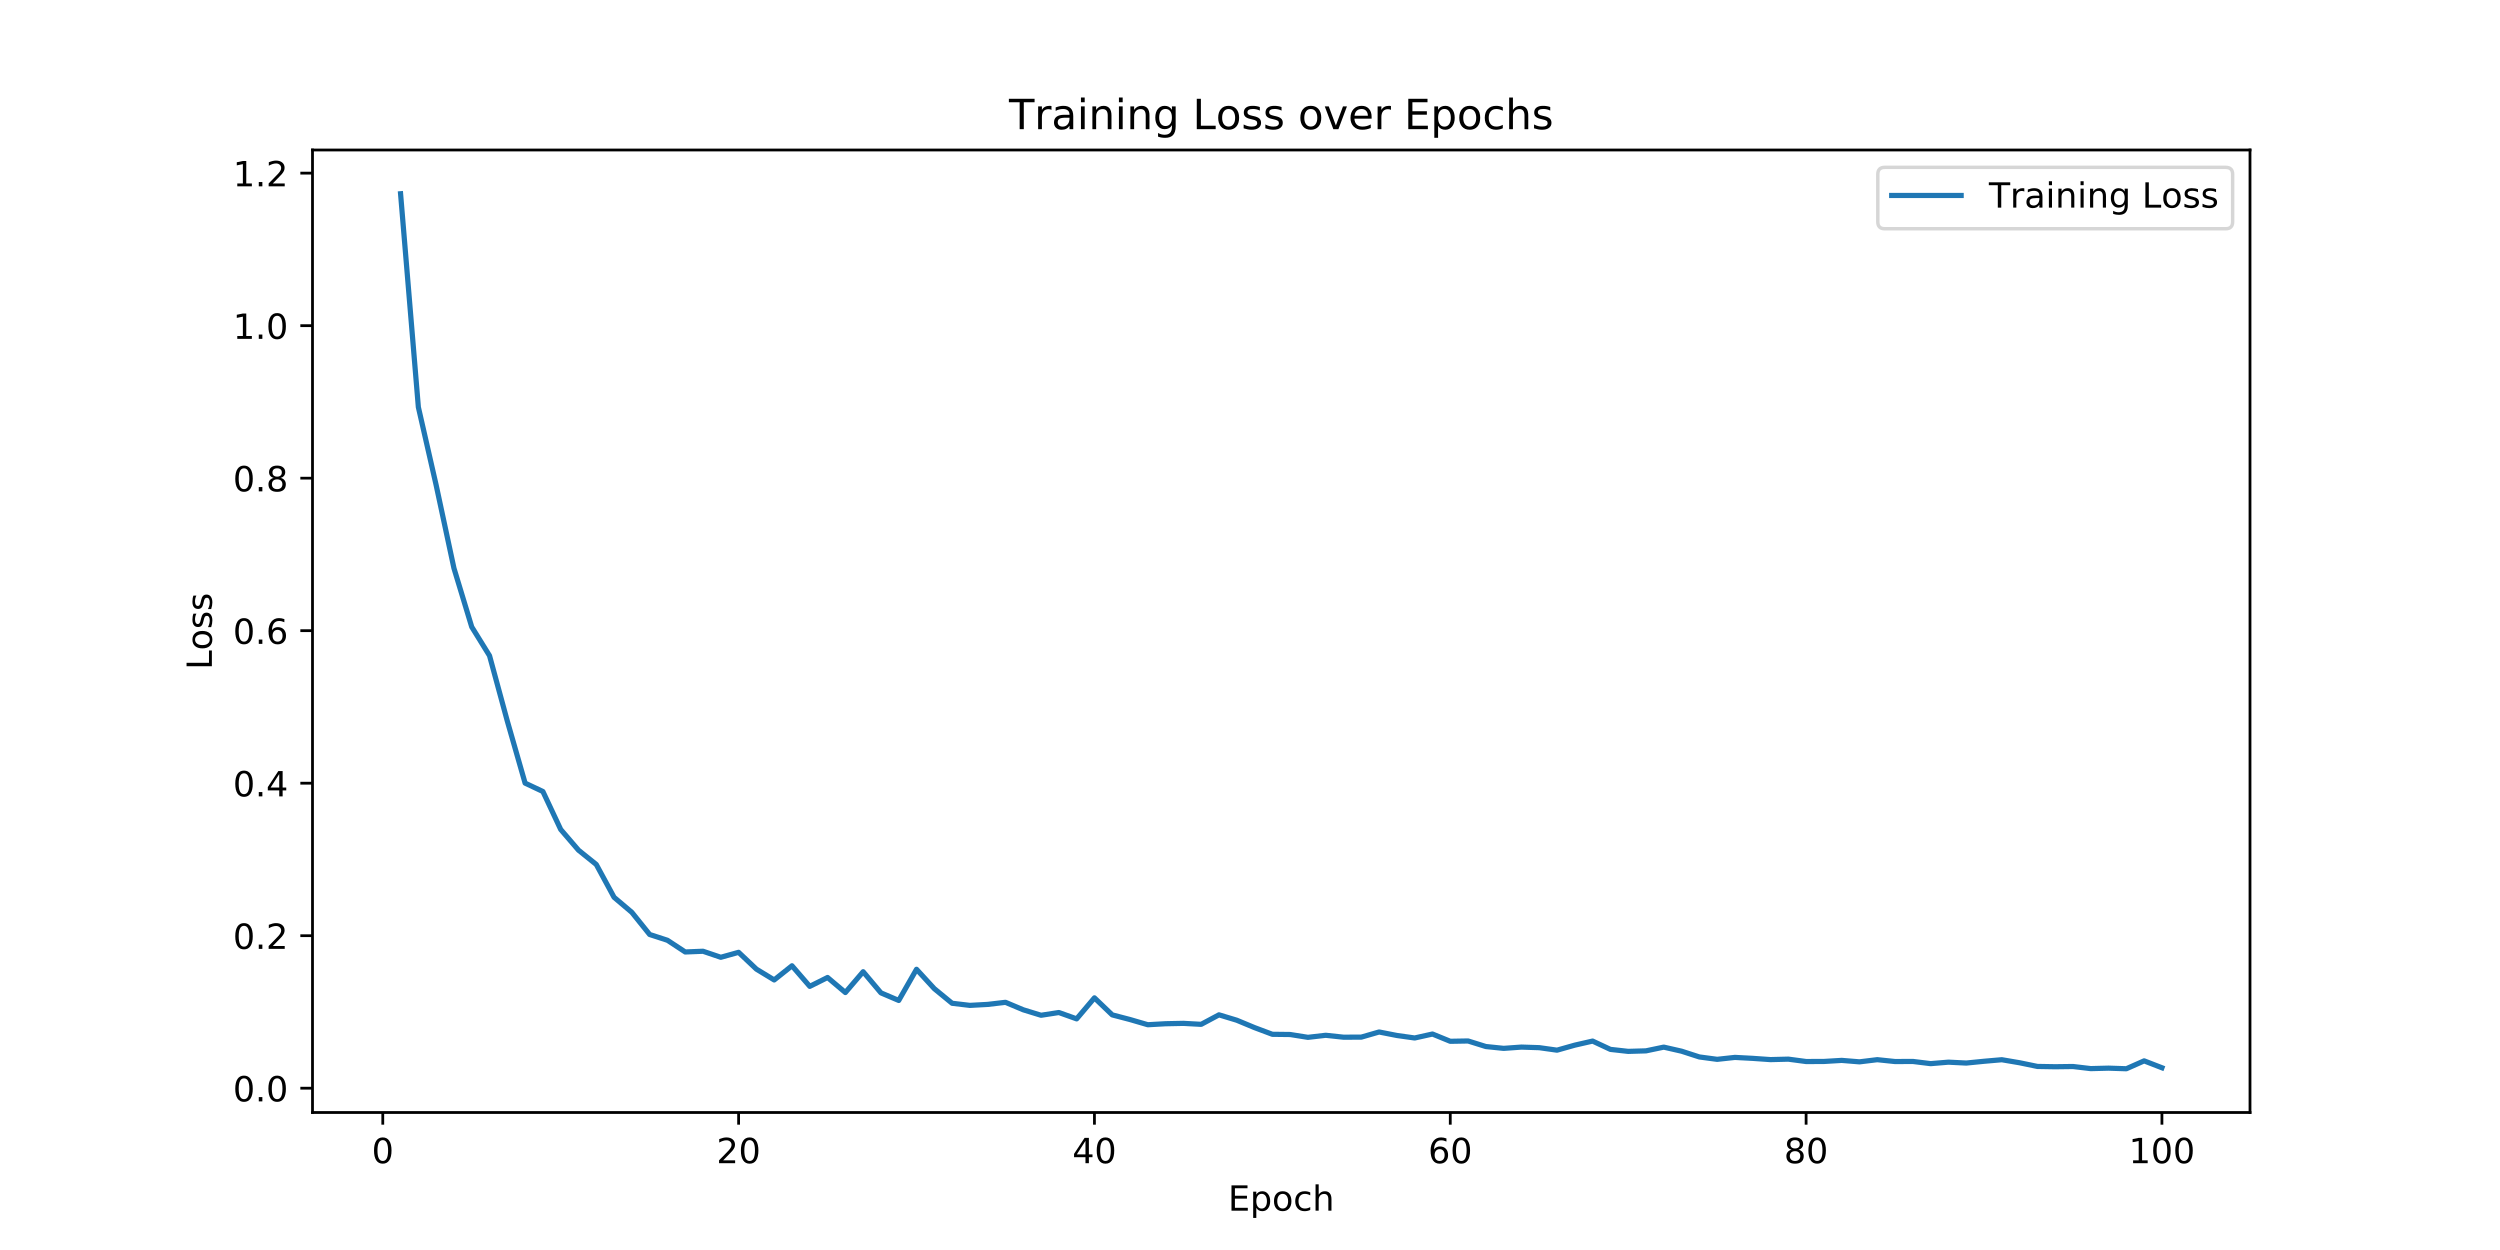
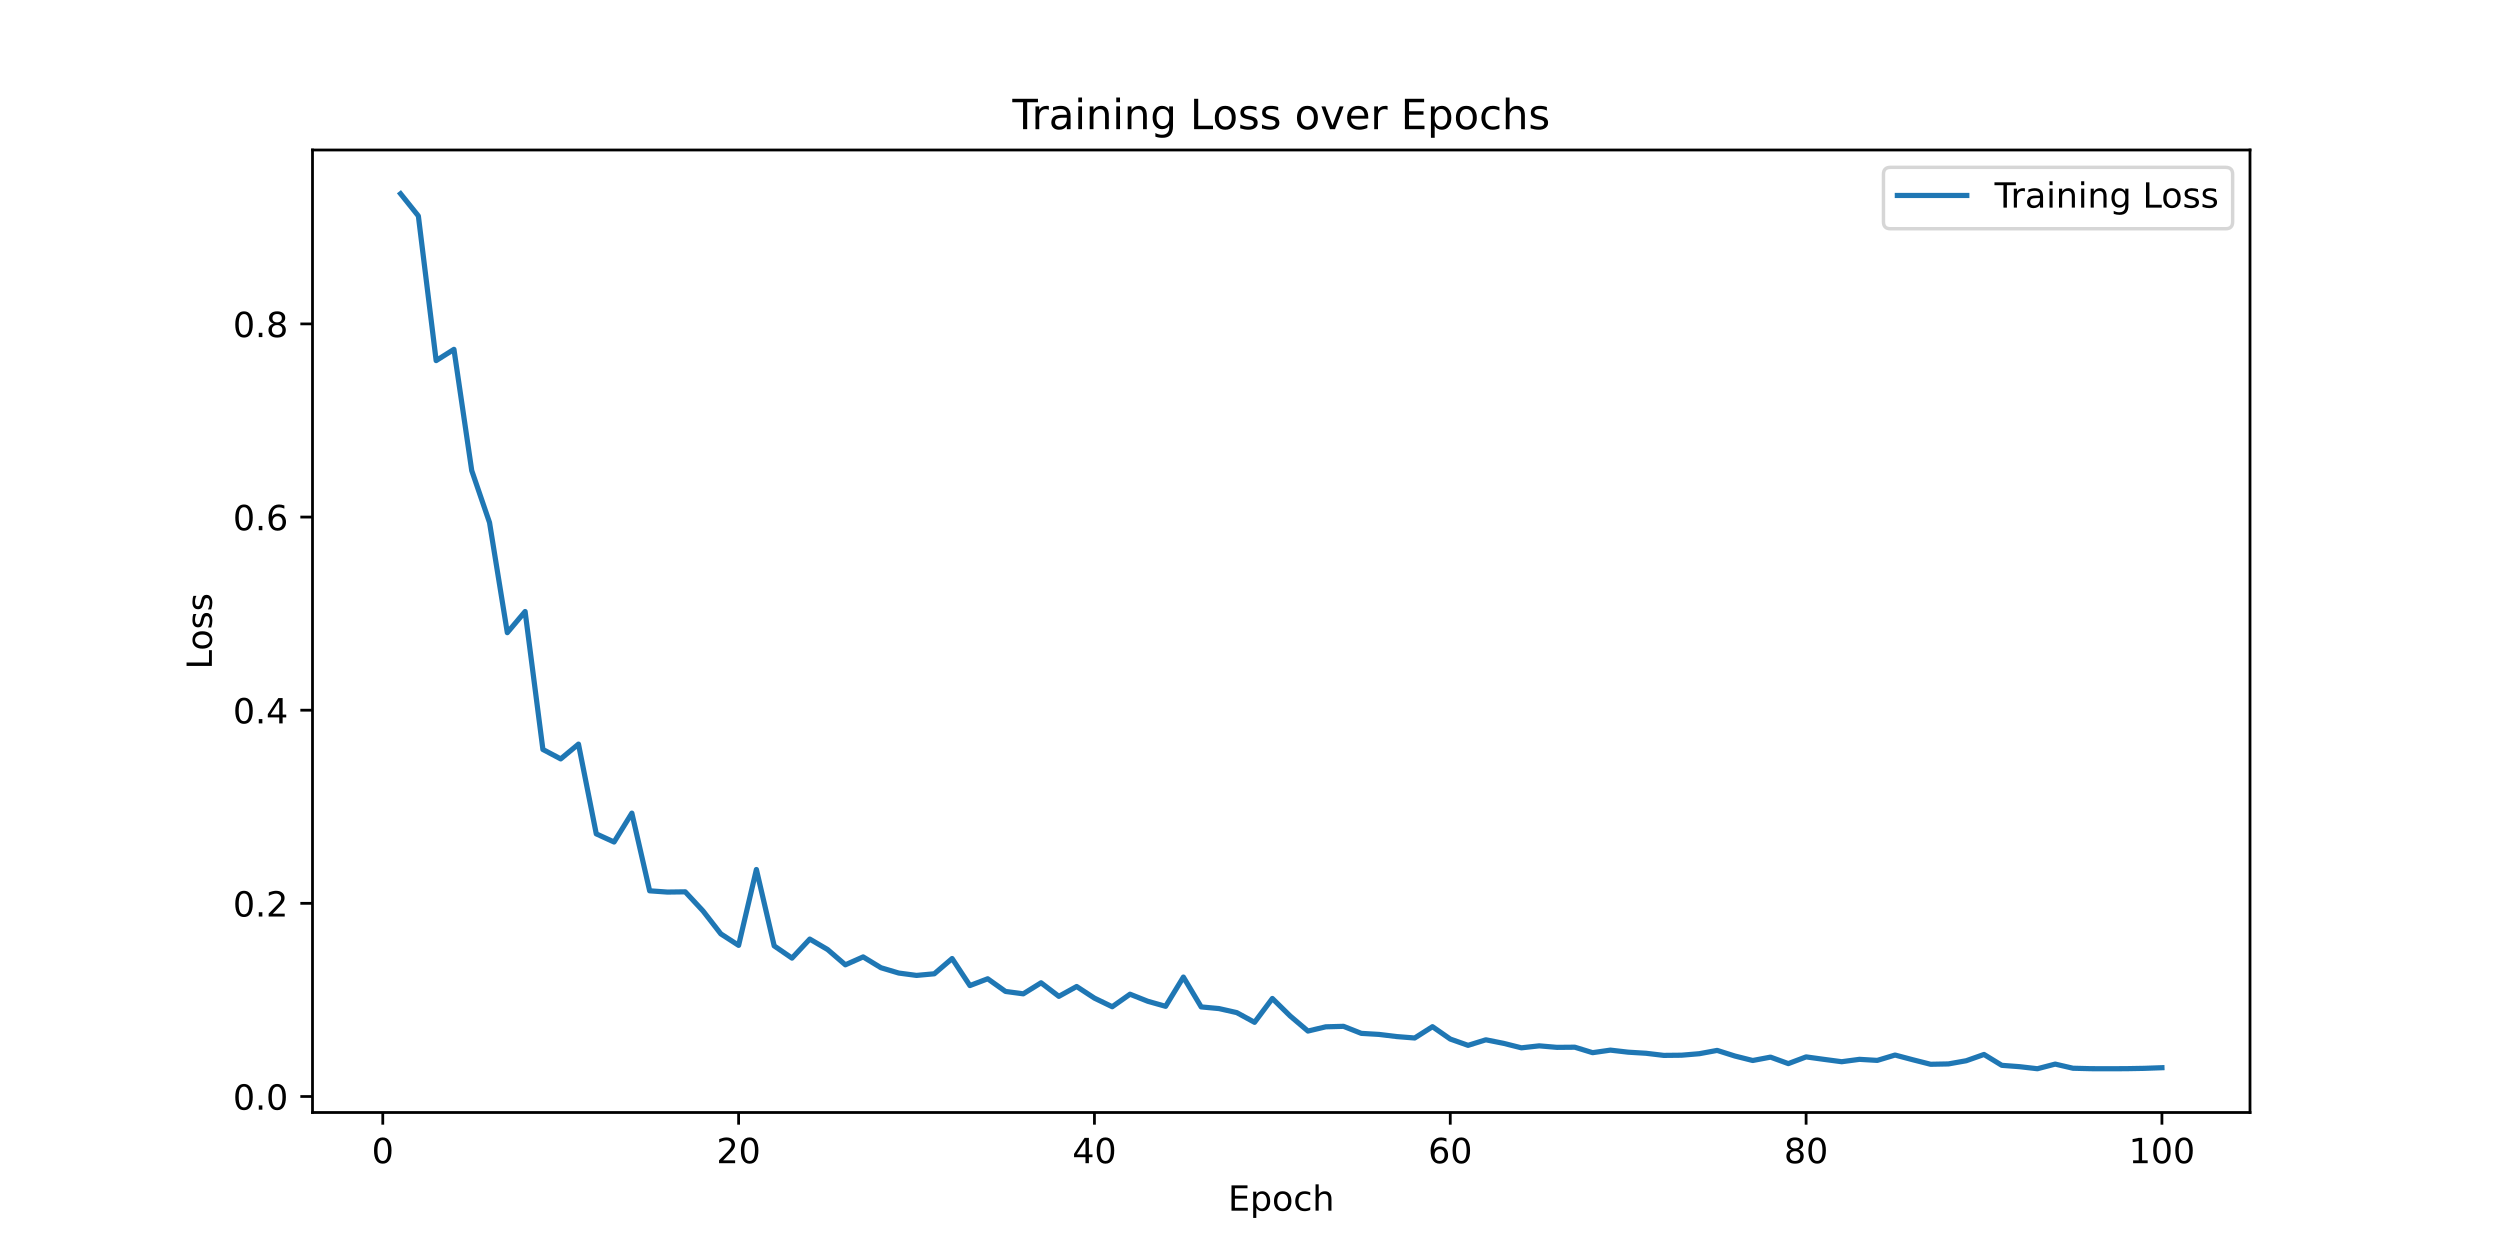
- <svg xmlns="http://www.w3.org/2000/svg" xmlns:xlink="http://www.w3.org/1999/xlink" height="360pt" version="1.1" viewBox="0 0 720 360" width="720pt">
+ <svg xmlns="http://www.w3.org/2000/svg" xmlns:xlink="http://www.w3.org/1999/xlink" width="720pt" height="360pt" viewBox="0 0 720 360" version="1.1">
  <defs>
-     <style type="text/css">
- *{stroke-linecap:butt;stroke-linejoin:round;}
-   </style>
+     <style type="text/css">*{stroke-linejoin: round; stroke-linecap: butt}</style>
  </defs>
  <g id="figure_1">
    <g id="patch_1">
-       <path d="M 0 360  L 720 360  L 720 0  L 0 0  z " style="fill:#ffffff;" />
+       <path d="M 0 360  L 720 360  L 720 0  L 0 0  z " style="fill: #ffffff" />
    </g>
    <g id="axes_1">
      <g id="patch_2">
-         <path d="M 90 320.4  L 648 320.4  L 648 43.2  L 90 43.2  z " style="fill:#ffffff;" />
+         <path d="M 90 320.4  L 648 320.4  L 648 43.2  L 90 43.2  z " style="fill: #ffffff" />
      </g>
      <g id="matplotlib.axis_1">
        <g id="xtick_1">
          <g id="line2d_1">
            <defs>
-               <path d="M 0 0  L 0 3.5  " id="m4d8208f6b2" style="stroke:#000000;stroke-width:0.8;" />
+               <path id="m9140a98a3c" d="M 0 0  L 0 3.5  " style="stroke: #000000; stroke-width: 0.8" />
            </defs>
            <g>
-               <use style="stroke:#000000;stroke-width:0.8;" x="110.24" xlink:href="#m4d8208f6b2" y="320.4" />
+               <use xlink:href="#m9140a98a3c" x="110.24" y="320.4" style="stroke: #000000; stroke-width: 0.8" />
            </g>
          </g>
          <g id="text_1">
-             <defs>
-               <path d="M 31.781 66.406  Q 24.172 66.406 20.328 58.906  Q 16.5 51.422 16.5 36.375  Q 16.5 21.391 20.328 13.891  Q 24.172 6.391 31.781 6.391  Q 39.453 6.391 43.281 13.891  Q 47.125 21.391 47.125 36.375  Q 47.125 51.422 43.281 58.906  Q 39.453 66.406 31.781 66.406  z M 31.781 74.219  Q 44.047 74.219 50.516 64.516  Q 56.984 54.828 56.984 36.375  Q 56.984 17.969 50.516 8.266  Q 44.047 -1.422 31.781 -1.422  Q 19.531 -1.422 13.062 8.266  Q 6.594 17.969 6.594 36.375  Q 6.594 54.828 13.062 64.516  Q 19.531 74.219 31.781 74.219  z " id="DejaVuSans-48" />
-             </defs>
-             <g transform="translate(107.0584 334.9984)scale(0.1 -0.1)">
-               <use xlink:href="#DejaVuSans-48" />
+             <g transform="translate(107.0584 334.9984) scale(0.1 -0.1)">
+               <defs>
+                 <path id="DejaVuSans-30" d="M 2034 4250  Q 1547 4250 1301 3770  Q 1056 3291 1056 2328  Q 1056 1369 1301 889  Q 1547 409 2034 409  Q 2525 409 2770 889  Q 3016 1369 3016 2328  Q 3016 3291 2770 3770  Q 2525 4250 2034 4250  z M 2034 4750  Q 2819 4750 3233 4129  Q 3647 3509 3647 2328  Q 3647 1150 3233 529  Q 2819 -91 2034 -91  Q 1250 -91 836 529  Q 422 1150 422 2328  Q 422 3509 836 4129  Q 1250 4750 2034 4750  z " transform="scale(0.015625)" />
+               </defs>
+               <use xlink:href="#DejaVuSans-30" />
            </g>
          </g>
        </g>
        <g id="xtick_2">
          <g id="line2d_2">
            <g>
-               <use style="stroke:#000000;stroke-width:0.8;" x="212.719" xlink:href="#m4d8208f6b2" y="320.4" />
+               <use xlink:href="#m9140a98a3c" x="212.719" y="320.4" style="stroke: #000000; stroke-width: 0.8" />
            </g>
          </g>
          <g id="text_2">
-             <defs>
-               <path d="M 19.188 8.297  L 53.609 8.297  L 53.609 0  L 7.328 0  L 7.328 8.297  Q 12.938 14.109 22.625 23.891  Q 32.328 33.688 34.812 36.531  Q 39.547 41.844 41.422 45.531  Q 43.312 49.219 43.312 52.781  Q 43.312 58.594 39.234 62.25  Q 35.156 65.922 28.609 65.922  Q 23.969 65.922 18.812 64.312  Q 13.672 62.703 7.812 59.422  L 7.812 69.391  Q 13.766 71.781 18.938 73  Q 24.125 74.219 28.422 74.219  Q 39.75 74.219 46.484 68.547  Q 53.219 62.891 53.219 53.422  Q 53.219 48.922 51.531 44.891  Q 49.859 40.875 45.406 35.406  Q 44.188 33.984 37.641 27.219  Q 31.109 20.453 19.188 8.297  z " id="DejaVuSans-50" />
-             </defs>
-             <g transform="translate(206.3565 334.9984)scale(0.1 -0.1)">
-               <use xlink:href="#DejaVuSans-50" />
-               <use x="63.623" xlink:href="#DejaVuSans-48" />
+             <g transform="translate(206.3565 334.9984) scale(0.1 -0.1)">
+               <defs>
+                 <path id="DejaVuSans-32" d="M 1228 531  L 3431 531  L 3431 0  L 469 0  L 469 531  Q 828 903 1448 1529  Q 2069 2156 2228 2338  Q 2531 2678 2651 2914  Q 2772 3150 2772 3378  Q 2772 3750 2511 3984  Q 2250 4219 1831 4219  Q 1534 4219 1204 4116  Q 875 4013 500 3803  L 500 4441  Q 881 4594 1212 4672  Q 1544 4750 1819 4750  Q 2544 4750 2975 4387  Q 3406 4025 3406 3419  Q 3406 3131 3298 2873  Q 3191 2616 2906 2266  Q 2828 2175 2409 1742  Q 1991 1309 1228 531  z " transform="scale(0.015625)" />
+               </defs>
+               <use xlink:href="#DejaVuSans-32" />
+               <use xlink:href="#DejaVuSans-30" x="63.623" />
            </g>
          </g>
        </g>
        <g id="xtick_3">
          <g id="line2d_3">
            <g>
-               <use style="stroke:#000000;stroke-width:0.8;" x="315.198" xlink:href="#m4d8208f6b2" y="320.4" />
+               <use xlink:href="#m9140a98a3c" x="315.198" y="320.4" style="stroke: #000000; stroke-width: 0.8" />
            </g>
          </g>
          <g id="text_3">
-             <defs>
-               <path d="M 37.797 64.312  L 12.891 25.391  L 37.797 25.391  z M 35.203 72.906  L 47.609 72.906  L 47.609 25.391  L 58.016 25.391  L 58.016 17.188  L 47.609 17.188  L 47.609 0  L 37.797 0  L 37.797 17.188  L 4.891 17.188  L 4.891 26.703  z " id="DejaVuSans-52" />
-             </defs>
-             <g transform="translate(308.8358 334.9984)scale(0.1 -0.1)">
-               <use xlink:href="#DejaVuSans-52" />
-               <use x="63.623" xlink:href="#DejaVuSans-48" />
+             <g transform="translate(308.8358 334.9984) scale(0.1 -0.1)">
+               <defs>
+                 <path id="DejaVuSans-34" d="M 2419 4116  L 825 1625  L 2419 1625  L 2419 4116  z M 2253 4666  L 3047 4666  L 3047 1625  L 3713 1625  L 3713 1100  L 3047 1100  L 3047 0  L 2419 0  L 2419 1100  L 313 1100  L 313 1709  L 2253 4666  z " transform="scale(0.015625)" />
+               </defs>
+               <use xlink:href="#DejaVuSans-34" />
+               <use xlink:href="#DejaVuSans-30" x="63.623" />
            </g>
          </g>
        </g>
        <g id="xtick_4">
          <g id="line2d_4">
            <g>
-               <use style="stroke:#000000;stroke-width:0.8;" x="417.678" xlink:href="#m4d8208f6b2" y="320.4" />
+               <use xlink:href="#m9140a98a3c" x="417.678" y="320.4" style="stroke: #000000; stroke-width: 0.8" />
            </g>
          </g>
          <g id="text_4">
-             <defs>
-               <path d="M 33.016 40.375  Q 26.375 40.375 22.484 35.828  Q 18.609 31.297 18.609 23.391  Q 18.609 15.531 22.484 10.953  Q 26.375 6.391 33.016 6.391  Q 39.656 6.391 43.531 10.953  Q 47.406 15.531 47.406 23.391  Q 47.406 31.297 43.531 35.828  Q 39.656 40.375 33.016 40.375  z M 52.594 71.297  L 52.594 62.312  Q 48.875 64.062 45.094 64.984  Q 41.312 65.922 37.594 65.922  Q 27.828 65.922 22.672 59.328  Q 17.531 52.734 16.797 39.406  Q 19.672 43.656 24.016 45.922  Q 28.375 48.188 33.594 48.188  Q 44.578 48.188 50.953 41.516  Q 57.328 34.859 57.328 23.391  Q 57.328 12.156 50.688 5.359  Q 44.047 -1.422 33.016 -1.422  Q 20.359 -1.422 13.672 8.266  Q 6.984 17.969 6.984 36.375  Q 6.984 53.656 15.188 63.938  Q 23.391 74.219 37.203 74.219  Q 40.922 74.219 44.703 73.484  Q 48.484 72.75 52.594 71.297  z " id="DejaVuSans-54" />
-             </defs>
-             <g transform="translate(411.3152 334.9984)scale(0.1 -0.1)">
-               <use xlink:href="#DejaVuSans-54" />
-               <use x="63.623" xlink:href="#DejaVuSans-48" />
+             <g transform="translate(411.3152 334.9984) scale(0.1 -0.1)">
+               <defs>
+                 <path id="DejaVuSans-36" d="M 2113 2584  Q 1688 2584 1439 2293  Q 1191 2003 1191 1497  Q 1191 994 1439 701  Q 1688 409 2113 409  Q 2538 409 2786 701  Q 3034 994 3034 1497  Q 3034 2003 2786 2293  Q 2538 2584 2113 2584  z M 3366 4563  L 3366 3988  Q 3128 4100 2886 4159  Q 2644 4219 2406 4219  Q 1781 4219 1451 3797  Q 1122 3375 1075 2522  Q 1259 2794 1537 2939  Q 1816 3084 2150 3084  Q 2853 3084 3261 2657  Q 3669 2231 3669 1497  Q 3669 778 3244 343  Q 2819 -91 2113 -91  Q 1303 -91 875 529  Q 447 1150 447 2328  Q 447 3434 972 4092  Q 1497 4750 2381 4750  Q 2619 4750 2861 4703  Q 3103 4656 3366 4563  z " transform="scale(0.015625)" />
+               </defs>
+               <use xlink:href="#DejaVuSans-36" />
+               <use xlink:href="#DejaVuSans-30" x="63.623" />
            </g>
          </g>
        </g>
        <g id="xtick_5">
          <g id="line2d_5">
            <g>
-               <use style="stroke:#000000;stroke-width:0.8;" x="520.157" xlink:href="#m4d8208f6b2" y="320.4" />
+               <use xlink:href="#m9140a98a3c" x="520.157" y="320.4" style="stroke: #000000; stroke-width: 0.8" />
            </g>
          </g>
          <g id="text_5">
-             <defs>
-               <path d="M 31.781 34.625  Q 24.75 34.625 20.719 30.859  Q 16.703 27.094 16.703 20.516  Q 16.703 13.922 20.719 10.156  Q 24.75 6.391 31.781 6.391  Q 38.812 6.391 42.859 10.172  Q 46.922 13.969 46.922 20.516  Q 46.922 27.094 42.891 30.859  Q 38.875 34.625 31.781 34.625  z M 21.922 38.812  Q 15.578 40.375 12.031 44.719  Q 8.5 49.078 8.5 55.328  Q 8.5 64.062 14.719 69.141  Q 20.953 74.219 31.781 74.219  Q 42.672 74.219 48.875 69.141  Q 55.078 64.062 55.078 55.328  Q 55.078 49.078 51.531 44.719  Q 48 40.375 41.703 38.812  Q 48.828 37.156 52.797 32.312  Q 56.781 27.484 56.781 20.516  Q 56.781 9.906 50.312 4.234  Q 43.844 -1.422 31.781 -1.422  Q 19.734 -1.422 13.25 4.234  Q 6.781 9.906 6.781 20.516  Q 6.781 27.484 10.781 32.312  Q 14.797 37.156 21.922 38.812  z M 18.312 54.391  Q 18.312 48.734 21.844 45.562  Q 25.391 42.391 31.781 42.391  Q 38.141 42.391 41.719 45.562  Q 45.312 48.734 45.312 54.391  Q 45.312 60.062 41.719 63.234  Q 38.141 66.406 31.781 66.406  Q 25.391 66.406 21.844 63.234  Q 18.312 60.062 18.312 54.391  z " id="DejaVuSans-56" />
-             </defs>
-             <g transform="translate(513.7945 334.9984)scale(0.1 -0.1)">
-               <use xlink:href="#DejaVuSans-56" />
-               <use x="63.623" xlink:href="#DejaVuSans-48" />
+             <g transform="translate(513.7945 334.9984) scale(0.1 -0.1)">
+               <defs>
+                 <path id="DejaVuSans-38" d="M 2034 2216  Q 1584 2216 1326 1975  Q 1069 1734 1069 1313  Q 1069 891 1326 650  Q 1584 409 2034 409  Q 2484 409 2743 651  Q 3003 894 3003 1313  Q 3003 1734 2745 1975  Q 2488 2216 2034 2216  z M 1403 2484  Q 997 2584 770 2862  Q 544 3141 544 3541  Q 544 4100 942 4425  Q 1341 4750 2034 4750  Q 2731 4750 3128 4425  Q 3525 4100 3525 3541  Q 3525 3141 3298 2862  Q 3072 2584 2669 2484  Q 3125 2378 3379 2068  Q 3634 1759 3634 1313  Q 3634 634 3220 271  Q 2806 -91 2034 -91  Q 1263 -91 848 271  Q 434 634 434 1313  Q 434 1759 690 2068  Q 947 2378 1403 2484  z M 1172 3481  Q 1172 3119 1398 2916  Q 1625 2713 2034 2713  Q 2441 2713 2670 2916  Q 2900 3119 2900 3481  Q 2900 3844 2670 4047  Q 2441 4250 2034 4250  Q 1625 4250 1398 4047  Q 1172 3844 1172 3481  z " transform="scale(0.015625)" />
+               </defs>
+               <use xlink:href="#DejaVuSans-38" />
+               <use xlink:href="#DejaVuSans-30" x="63.623" />
            </g>
          </g>
        </g>
        <g id="xtick_6">
          <g id="line2d_6">
            <g>
-               <use style="stroke:#000000;stroke-width:0.8;" x="622.636" xlink:href="#m4d8208f6b2" y="320.4" />
+               <use xlink:href="#m9140a98a3c" x="622.636" y="320.4" style="stroke: #000000; stroke-width: 0.8" />
            </g>
          </g>
          <g id="text_6">
+             <g transform="translate(613.0926 334.9984) scale(0.1 -0.1)">
+               <defs>
+                 <path id="DejaVuSans-31" d="M 794 531  L 1825 531  L 1825 4091  L 703 3866  L 703 4441  L 1819 4666  L 2450 4666  L 2450 531  L 3481 531  L 3481 0  L 794 0  L 794 531  z " transform="scale(0.015625)" />
+               </defs>
+               <use xlink:href="#DejaVuSans-31" />
+               <use xlink:href="#DejaVuSans-30" x="63.623" />
+               <use xlink:href="#DejaVuSans-30" x="127.246" />
+             </g>
+           </g>
+         </g>
+         <g id="text_7">
+           <g transform="translate(353.6891 348.6766) scale(0.1 -0.1)">
            <defs>
-               <path d="M 12.406 8.297  L 28.516 8.297  L 28.516 63.922  L 10.984 60.406  L 10.984 69.391  L 28.422 72.906  L 38.281 72.906  L 38.281 8.297  L 54.391 8.297  L 54.391 0  L 12.406 0  z " id="DejaVuSans-49" />
+               <path id="DejaVuSans-45" d="M 628 4666  L 3578 4666  L 3578 4134  L 1259 4134  L 1259 2753  L 3481 2753  L 3481 2222  L 1259 2222  L 1259 531  L 3634 531  L 3634 0  L 628 0  L 628 4666  z " transform="scale(0.015625)" />
+               <path id="DejaVuSans-70" d="M 1159 525  L 1159 -1331  L 581 -1331  L 581 3500  L 1159 3500  L 1159 2969  Q 1341 3281 1617 3432  Q 1894 3584 2278 3584  Q 2916 3584 3314 3078  Q 3713 2572 3713 1747  Q 3713 922 3314 415  Q 2916 -91 2278 -91  Q 1894 -91 1617 61  Q 1341 213 1159 525  z M 3116 1747  Q 3116 2381 2855 2742  Q 2594 3103 2138 3103  Q 1681 3103 1420 2742  Q 1159 2381 1159 1747  Q 1159 1113 1420 752  Q 1681 391 2138 391  Q 2594 391 2855 752  Q 3116 1113 3116 1747  z " transform="scale(0.015625)" />
+               <path id="DejaVuSans-6f" d="M 1959 3097  Q 1497 3097 1228 2736  Q 959 2375 959 1747  Q 959 1119 1226 758  Q 1494 397 1959 397  Q 2419 397 2687 759  Q 2956 1122 2956 1747  Q 2956 2369 2687 2733  Q 2419 3097 1959 3097  z M 1959 3584  Q 2709 3584 3137 3096  Q 3566 2609 3566 1747  Q 3566 888 3137 398  Q 2709 -91 1959 -91  Q 1206 -91 779 398  Q 353 888 353 1747  Q 353 2609 779 3096  Q 1206 3584 1959 3584  z " transform="scale(0.015625)" />
+               <path id="DejaVuSans-63" d="M 3122 3366  L 3122 2828  Q 2878 2963 2633 3030  Q 2388 3097 2138 3097  Q 1578 3097 1268 2742  Q 959 2388 959 1747  Q 959 1106 1268 751  Q 1578 397 2138 397  Q 2388 397 2633 464  Q 2878 531 3122 666  L 3122 134  Q 2881 22 2623 -34  Q 2366 -91 2075 -91  Q 1284 -91 818 406  Q 353 903 353 1747  Q 353 2603 823 3093  Q 1294 3584 2113 3584  Q 2378 3584 2631 3529  Q 2884 3475 3122 3366  z " transform="scale(0.015625)" />
+               <path id="DejaVuSans-68" d="M 3513 2113  L 3513 0  L 2938 0  L 2938 2094  Q 2938 2591 2744 2837  Q 2550 3084 2163 3084  Q 1697 3084 1428 2787  Q 1159 2491 1159 1978  L 1159 0  L 581 0  L 581 4863  L 1159 4863  L 1159 2956  Q 1366 3272 1645 3428  Q 1925 3584 2291 3584  Q 2894 3584 3203 3211  Q 3513 2838 3513 2113  z " transform="scale(0.015625)" />
            </defs>
-             <g transform="translate(613.0926 334.9984)scale(0.1 -0.1)">
-               <use xlink:href="#DejaVuSans-49" />
-               <use x="63.623" xlink:href="#DejaVuSans-48" />
-               <use x="127.246" xlink:href="#DejaVuSans-48" />
-             </g>
-           </g>
-         </g>
-         <g id="text_7">
-           <defs>
-             <path d="M 9.812 72.906  L 55.906 72.906  L 55.906 64.594  L 19.672 64.594  L 19.672 43.016  L 54.391 43.016  L 54.391 34.719  L 19.672 34.719  L 19.672 8.297  L 56.781 8.297  L 56.781 0  L 9.812 0  z " id="DejaVuSans-69" />
-             <path d="M 18.109 8.203  L 18.109 -20.797  L 9.078 -20.797  L 9.078 54.688  L 18.109 54.688  L 18.109 46.391  Q 20.953 51.266 25.266 53.625  Q 29.594 56 35.594 56  Q 45.562 56 51.781 48.094  Q 58.016 40.188 58.016 27.297  Q 58.016 14.406 51.781 6.484  Q 45.562 -1.422 35.594 -1.422  Q 29.594 -1.422 25.266 0.953  Q 20.953 3.328 18.109 8.203  z M 48.688 27.297  Q 48.688 37.203 44.609 42.844  Q 40.531 48.484 33.406 48.484  Q 26.266 48.484 22.188 42.844  Q 18.109 37.203 18.109 27.297  Q 18.109 17.391 22.188 11.75  Q 26.266 6.109 33.406 6.109  Q 40.531 6.109 44.609 11.75  Q 48.688 17.391 48.688 27.297  z " id="DejaVuSans-112" />
-             <path d="M 30.609 48.391  Q 23.391 48.391 19.188 42.75  Q 14.984 37.109 14.984 27.297  Q 14.984 17.484 19.156 11.844  Q 23.344 6.203 30.609 6.203  Q 37.797 6.203 41.984 11.859  Q 46.188 17.531 46.188 27.297  Q 46.188 37.016 41.984 42.703  Q 37.797 48.391 30.609 48.391  z M 30.609 56  Q 42.328 56 49.016 48.375  Q 55.719 40.766 55.719 27.297  Q 55.719 13.875 49.016 6.219  Q 42.328 -1.422 30.609 -1.422  Q 18.844 -1.422 12.172 6.219  Q 5.516 13.875 5.516 27.297  Q 5.516 40.766 12.172 48.375  Q 18.844 56 30.609 56  z " id="DejaVuSans-111" />
-             <path d="M 48.781 52.594  L 48.781 44.188  Q 44.969 46.297 41.141 47.344  Q 37.312 48.391 33.406 48.391  Q 24.656 48.391 19.812 42.844  Q 14.984 37.312 14.984 27.297  Q 14.984 17.281 19.812 11.734  Q 24.656 6.203 33.406 6.203  Q 37.312 6.203 41.141 7.25  Q 44.969 8.297 48.781 10.406  L 48.781 2.094  Q 45.016 0.344 40.984 -0.531  Q 36.969 -1.422 32.422 -1.422  Q 20.062 -1.422 12.781 6.344  Q 5.516 14.109 5.516 27.297  Q 5.516 40.672 12.859 48.328  Q 20.219 56 33.016 56  Q 37.156 56 41.109 55.141  Q 45.062 54.297 48.781 52.594  z " id="DejaVuSans-99" />
-             <path d="M 54.891 33.016  L 54.891 0  L 45.906 0  L 45.906 32.719  Q 45.906 40.484 42.875 44.328  Q 39.844 48.188 33.797 48.188  Q 26.516 48.188 22.312 43.547  Q 18.109 38.922 18.109 30.906  L 18.109 0  L 9.078 0  L 9.078 75.984  L 18.109 75.984  L 18.109 46.188  Q 21.344 51.125 25.703 53.562  Q 30.078 56 35.797 56  Q 45.219 56 50.047 50.172  Q 54.891 44.344 54.891 33.016  z " id="DejaVuSans-104" />
-           </defs>
-           <g transform="translate(353.6891 348.6766)scale(0.1 -0.1)">
-             <use xlink:href="#DejaVuSans-69" />
-             <use x="63.184" xlink:href="#DejaVuSans-112" />
-             <use x="126.66" xlink:href="#DejaVuSans-111" />
-             <use x="187.842" xlink:href="#DejaVuSans-99" />
-             <use x="242.822" xlink:href="#DejaVuSans-104" />
+             <use xlink:href="#DejaVuSans-45" />
+             <use xlink:href="#DejaVuSans-70" x="63.184" />
+             <use xlink:href="#DejaVuSans-6f" x="126.66" />
+             <use xlink:href="#DejaVuSans-63" x="187.842" />
+             <use xlink:href="#DejaVuSans-68" x="242.822" />
          </g>
        </g>
      </g>
      <g id="matplotlib.axis_2">
        <g id="ytick_1">
          <g id="line2d_7">
            <defs>
-               <path d="M 0 0  L -3.5 0  " id="m6a3583bfd9" style="stroke:#000000;stroke-width:0.8;" />
+               <path id="m9956d88000" d="M 0 0  L -3.5 0  " style="stroke: #000000; stroke-width: 0.8" />
            </defs>
            <g>
-               <use style="stroke:#000000;stroke-width:0.8;" x="90" xlink:href="#m6a3583bfd9" y="313.402" />
+               <use xlink:href="#m9956d88000" x="90" y="315.791" style="stroke: #000000; stroke-width: 0.8" />
            </g>
          </g>
          <g id="text_8">
-             <defs>
-               <path d="M 10.688 12.406  L 21 12.406  L 21 0  L 10.688 0  z " id="DejaVuSans-46" />
-             </defs>
-             <g transform="translate(67.09687 317.2009)scale(0.1 -0.1)">
-               <use xlink:href="#DejaVuSans-48" />
-               <use x="63.623" xlink:href="#DejaVuSans-46" />
-               <use x="95.41" xlink:href="#DejaVuSans-48" />
+             <g transform="translate(67.09687 319.5904) scale(0.1 -0.1)">
+               <defs>
+                 <path id="DejaVuSans-2e" d="M 684 794  L 1344 794  L 1344 0  L 684 0  L 684 794  z " transform="scale(0.015625)" />
+               </defs>
+               <use xlink:href="#DejaVuSans-30" />
+               <use xlink:href="#DejaVuSans-2e" x="63.623" />
+               <use xlink:href="#DejaVuSans-30" x="95.41" />
            </g>
          </g>
        </g>
        <g id="ytick_2">
          <g id="line2d_8">
            <g>
-               <use style="stroke:#000000;stroke-width:0.8;" x="90" xlink:href="#m6a3583bfd9" y="269.479" />
+               <use xlink:href="#m9956d88000" x="90" y="260.164" style="stroke: #000000; stroke-width: 0.8" />
            </g>
          </g>
          <g id="text_9">
-             <g transform="translate(67.09687 273.2785)scale(0.1 -0.1)">
-               <use xlink:href="#DejaVuSans-48" />
-               <use x="63.623" xlink:href="#DejaVuSans-46" />
-               <use x="95.41" xlink:href="#DejaVuSans-50" />
+             <g transform="translate(67.09687 263.9637) scale(0.1 -0.1)">
+               <use xlink:href="#DejaVuSans-30" />
+               <use xlink:href="#DejaVuSans-2e" x="63.623" />
+               <use xlink:href="#DejaVuSans-32" x="95.41" />
            </g>
          </g>
        </g>
        <g id="ytick_3">
          <g id="line2d_9">
            <g>
-               <use style="stroke:#000000;stroke-width:0.8;" x="90" xlink:href="#m6a3583bfd9" y="225.557" />
+               <use xlink:href="#m9956d88000" x="90" y="204.538" style="stroke: #000000; stroke-width: 0.8" />
            </g>
          </g>
          <g id="text_10">
-             <g transform="translate(67.09687 229.3562)scale(0.1 -0.1)">
-               <use xlink:href="#DejaVuSans-48" />
-               <use x="63.623" xlink:href="#DejaVuSans-46" />
-               <use x="95.41" xlink:href="#DejaVuSans-52" />
+             <g transform="translate(67.09687 208.3369) scale(0.1 -0.1)">
+               <use xlink:href="#DejaVuSans-30" />
+               <use xlink:href="#DejaVuSans-2e" x="63.623" />
+               <use xlink:href="#DejaVuSans-34" x="95.41" />
            </g>
          </g>
        </g>
        <g id="ytick_4">
          <g id="line2d_10">
            <g>
-               <use style="stroke:#000000;stroke-width:0.8;" x="90" xlink:href="#m6a3583bfd9" y="181.635" />
+               <use xlink:href="#m9956d88000" x="90" y="148.911" style="stroke: #000000; stroke-width: 0.8" />
            </g>
          </g>
          <g id="text_11">
-             <g transform="translate(67.09687 185.4339)scale(0.1 -0.1)">
-               <use xlink:href="#DejaVuSans-48" />
-               <use x="63.623" xlink:href="#DejaVuSans-46" />
-               <use x="95.41" xlink:href="#DejaVuSans-54" />
+             <g transform="translate(67.09687 152.7102) scale(0.1 -0.1)">
+               <use xlink:href="#DejaVuSans-30" />
+               <use xlink:href="#DejaVuSans-2e" x="63.623" />
+               <use xlink:href="#DejaVuSans-36" x="95.41" />
            </g>
          </g>
        </g>
        <g id="ytick_5">
          <g id="line2d_11">
            <g>
-               <use style="stroke:#000000;stroke-width:0.8;" x="90" xlink:href="#m6a3583bfd9" y="137.712" />
+               <use xlink:href="#m9956d88000" x="90" y="93.284" style="stroke: #000000; stroke-width: 0.8" />
            </g>
          </g>
          <g id="text_12">
-             <g transform="translate(67.09687 141.5115)scale(0.1 -0.1)">
-               <use xlink:href="#DejaVuSans-48" />
-               <use x="63.623" xlink:href="#DejaVuSans-46" />
-               <use x="95.41" xlink:href="#DejaVuSans-56" />
-             </g>
-           </g>
-         </g>
-         <g id="ytick_6">
-           <g id="line2d_12">
-             <g>
-               <use style="stroke:#000000;stroke-width:0.8;" x="90" xlink:href="#m6a3583bfd9" y="93.79" />
-             </g>
-           </g>
-           <g id="text_13">
-             <g transform="translate(67.09687 97.58917)scale(0.1 -0.1)">
-               <use xlink:href="#DejaVuSans-49" />
-               <use x="63.623" xlink:href="#DejaVuSans-46" />
-               <use x="95.41" xlink:href="#DejaVuSans-48" />
-             </g>
-           </g>
-         </g>
-         <g id="ytick_7">
-           <g id="line2d_13">
-             <g>
-               <use style="stroke:#000000;stroke-width:0.8;" x="90" xlink:href="#m6a3583bfd9" y="49.868" />
-             </g>
-           </g>
-           <g id="text_14">
-             <g transform="translate(67.09687 53.66683)scale(0.1 -0.1)">
-               <use xlink:href="#DejaVuSans-49" />
-               <use x="63.623" xlink:href="#DejaVuSans-46" />
-               <use x="95.41" xlink:href="#DejaVuSans-50" />
-             </g>
-           </g>
-         </g>
-         <g id="text_15">
+             <g transform="translate(67.09687 97.08343) scale(0.1 -0.1)">
+               <use xlink:href="#DejaVuSans-30" />
+               <use xlink:href="#DejaVuSans-2e" x="63.623" />
+               <use xlink:href="#DejaVuSans-38" x="95.41" />
+             </g>
+           </g>
+         </g>
+         <g id="text_13">
+           <g transform="translate(61.01719 192.7672) rotate(-90) scale(0.1 -0.1)">
+             <defs>
+               <path id="DejaVuSans-4c" d="M 628 4666  L 1259 4666  L 1259 531  L 3531 531  L 3531 0  L 628 0  L 628 4666  z " transform="scale(0.015625)" />
+               <path id="DejaVuSans-73" d="M 2834 3397  L 2834 2853  Q 2591 2978 2328 3040  Q 2066 3103 1784 3103  Q 1356 3103 1142 2972  Q 928 2841 928 2578  Q 928 2378 1081 2264  Q 1234 2150 1697 2047  L 1894 2003  Q 2506 1872 2764 1633  Q 3022 1394 3022 966  Q 3022 478 2636 193  Q 2250 -91 1575 -91  Q 1294 -91 989 -36  Q 684 19 347 128  L 347 722  Q 666 556 975 473  Q 1284 391 1588 391  Q 1994 391 2212 530  Q 2431 669 2431 922  Q 2431 1156 2273 1281  Q 2116 1406 1581 1522  L 1381 1569  Q 847 1681 609 1914  Q 372 2147 372 2553  Q 372 3047 722 3315  Q 1072 3584 1716 3584  Q 2034 3584 2315 3537  Q 2597 3491 2834 3397  z " transform="scale(0.015625)" />
+             </defs>
+             <use xlink:href="#DejaVuSans-4c" />
+             <use xlink:href="#DejaVuSans-6f" x="53.963" />
+             <use xlink:href="#DejaVuSans-73" x="115.145" />
+             <use xlink:href="#DejaVuSans-73" x="167.244" />
+           </g>
+         </g>
+       </g>
+       <g id="line2d_12">
+         <path d="M 115.364 55.8  L 120.488 62.194  L 125.612 103.85  L 130.736 100.618  L 135.86 135.522  L 140.983 150.492  L 146.107 182.203  L 151.231 176.122  L 156.355 215.848  L 161.479 218.562  L 166.603 214.308  L 171.727 240.155  L 176.851 242.497  L 181.975 234.188  L 187.099 256.554  L 192.223 256.918  L 197.347 256.845  L 202.471 262.363  L 207.595 268.95  L 212.719 272.262  L 217.843 250.422  L 222.967 272.415  L 228.091 275.936  L 233.215 270.457  L 238.339 273.456  L 243.463 277.863  L 248.587 275.59  L 253.711 278.706  L 258.835 280.237  L 263.959 280.919  L 269.083 280.45  L 274.207 276.062  L 279.331 283.843  L 284.455 281.888  L 289.579 285.532  L 294.702 286.223  L 299.826 283.043  L 304.95 286.947  L 310.074 284.114  L 315.198 287.461  L 320.322 289.938  L 325.446 286.331  L 330.57 288.37  L 335.694 289.817  L 340.818 281.399  L 345.942 289.989  L 351.066 290.47  L 356.19 291.633  L 361.314 294.428  L 366.438 287.566  L 371.562 292.598  L 376.686 296.944  L 381.81 295.724  L 386.934 295.583  L 392.058 297.61  L 397.182 297.913  L 402.306 298.537  L 407.43 298.942  L 412.554 295.686  L 417.678 299.246  L 422.802 301.06  L 427.926 299.463  L 433.05 300.486  L 438.174 301.773  L 443.298 301.203  L 448.421 301.642  L 453.545 301.594  L 458.669 303.17  L 463.793 302.436  L 468.917 303.029  L 474.041 303.34  L 479.165 303.954  L 484.289 303.898  L 489.413 303.467  L 494.537 302.517  L 499.661 304.138  L 504.785 305.423  L 509.909 304.453  L 515.033 306.319  L 520.157 304.384  L 525.281 305.093  L 530.405 305.775  L 535.529 305.089  L 540.653 305.394  L 545.777 303.852  L 550.901 305.214  L 556.025 306.512  L 561.149 306.41  L 566.273 305.493  L 571.397 303.685  L 576.521 306.816  L 581.645 307.204  L 586.769 307.795  L 591.893 306.458  L 597.017 307.652  L 602.14 307.783  L 607.264 307.8  L 612.388 307.779  L 617.512 307.684  L 622.636 307.5  " clip-path="url(#p460f89f5e4)" style="fill: none; stroke: #1f77b4; stroke-width: 1.5; stroke-linecap: square" />
+       </g>
+       <g id="patch_3">
+         <path d="M 90 320.4  L 90 43.2  " style="fill: none; stroke: #000000; stroke-width: 0.8; stroke-linejoin: miter; stroke-linecap: square" />
+       </g>
+       <g id="patch_4">
+         <path d="M 648 320.4  L 648 43.2  " style="fill: none; stroke: #000000; stroke-width: 0.8; stroke-linejoin: miter; stroke-linecap: square" />
+       </g>
+       <g id="patch_5">
+         <path d="M 90 320.4  L 648 320.4  " style="fill: none; stroke: #000000; stroke-width: 0.8; stroke-linejoin: miter; stroke-linecap: square" />
+       </g>
+       <g id="patch_6">
+         <path d="M 90 43.2  L 648 43.2  " style="fill: none; stroke: #000000; stroke-width: 0.8; stroke-linejoin: miter; stroke-linecap: square" />
+       </g>
+       <g id="text_14">
+         <g transform="translate(291.5681 37.2) scale(0.12 -0.12)">
          <defs>
-             <path d="M 9.812 72.906  L 19.672 72.906  L 19.672 8.297  L 55.172 8.297  L 55.172 0  L 9.812 0  z " id="DejaVuSans-76" />
-             <path d="M 44.281 53.078  L 44.281 44.578  Q 40.484 46.531 36.375 47.5  Q 32.281 48.484 27.875 48.484  Q 21.188 48.484 17.844 46.438  Q 14.5 44.391 14.5 40.281  Q 14.5 37.156 16.891 35.375  Q 19.281 33.594 26.516 31.984  L 29.594 31.297  Q 39.156 29.25 43.188 25.516  Q 47.219 21.781 47.219 15.094  Q 47.219 7.469 41.188 3.016  Q 35.156 -1.422 24.609 -1.422  Q 20.219 -1.422 15.453 -0.562  Q 10.688 0.297 5.422 2  L 5.422 11.281  Q 10.406 8.688 15.234 7.391  Q 20.062 6.109 24.812 6.109  Q 31.156 6.109 34.562 8.281  Q 37.984 10.453 37.984 14.406  Q 37.984 18.062 35.516 20.016  Q 33.062 21.969 24.703 23.781  L 21.578 24.516  Q 13.234 26.266 9.516 29.906  Q 5.812 33.547 5.812 39.891  Q 5.812 47.609 11.281 51.797  Q 16.75 56 26.812 56  Q 31.781 56 36.172 55.266  Q 40.578 54.547 44.281 53.078  z " id="DejaVuSans-115" />
+             <path id="DejaVuSans-54" d="M -19 4666  L 3928 4666  L 3928 4134  L 2272 4134  L 2272 0  L 1638 0  L 1638 4134  L -19 4134  L -19 4666  z " transform="scale(0.015625)" />
+             <path id="DejaVuSans-72" d="M 2631 2963  Q 2534 3019 2420 3045  Q 2306 3072 2169 3072  Q 1681 3072 1420 2755  Q 1159 2438 1159 1844  L 1159 0  L 581 0  L 581 3500  L 1159 3500  L 1159 2956  Q 1341 3275 1631 3429  Q 1922 3584 2338 3584  Q 2397 3584 2469 3576  Q 2541 3569 2628 3553  L 2631 2963  z " transform="scale(0.015625)" />
+             <path id="DejaVuSans-61" d="M 2194 1759  Q 1497 1759 1228 1600  Q 959 1441 959 1056  Q 959 750 1161 570  Q 1363 391 1709 391  Q 2188 391 2477 730  Q 2766 1069 2766 1631  L 2766 1759  L 2194 1759  z M 3341 1997  L 3341 0  L 2766 0  L 2766 531  Q 2569 213 2275 61  Q 1981 -91 1556 -91  Q 1019 -91 701 211  Q 384 513 384 1019  Q 384 1609 779 1909  Q 1175 2209 1959 2209  L 2766 2209  L 2766 2266  Q 2766 2663 2505 2880  Q 2244 3097 1772 3097  Q 1472 3097 1187 3025  Q 903 2953 641 2809  L 641 3341  Q 956 3463 1253 3523  Q 1550 3584 1831 3584  Q 2591 3584 2966 3190  Q 3341 2797 3341 1997  z " transform="scale(0.015625)" />
+             <path id="DejaVuSans-69" d="M 603 3500  L 1178 3500  L 1178 0  L 603 0  L 603 3500  z M 603 4863  L 1178 4863  L 1178 4134  L 603 4134  L 603 4863  z " transform="scale(0.015625)" />
+             <path id="DejaVuSans-6e" d="M 3513 2113  L 3513 0  L 2938 0  L 2938 2094  Q 2938 2591 2744 2837  Q 2550 3084 2163 3084  Q 1697 3084 1428 2787  Q 1159 2491 1159 1978  L 1159 0  L 581 0  L 581 3500  L 1159 3500  L 1159 2956  Q 1366 3272 1645 3428  Q 1925 3584 2291 3584  Q 2894 3584 3203 3211  Q 3513 2838 3513 2113  z " transform="scale(0.015625)" />
+             <path id="DejaVuSans-67" d="M 2906 1791  Q 2906 2416 2648 2759  Q 2391 3103 1925 3103  Q 1463 3103 1205 2759  Q 947 2416 947 1791  Q 947 1169 1205 825  Q 1463 481 1925 481  Q 2391 481 2648 825  Q 2906 1169 2906 1791  z M 3481 434  Q 3481 -459 3084 -895  Q 2688 -1331 1869 -1331  Q 1566 -1331 1297 -1286  Q 1028 -1241 775 -1147  L 775 -588  Q 1028 -725 1275 -790  Q 1522 -856 1778 -856  Q 2344 -856 2625 -561  Q 2906 -266 2906 331  L 2906 616  Q 2728 306 2450 153  Q 2172 0 1784 0  Q 1141 0 747 490  Q 353 981 353 1791  Q 353 2603 747 3093  Q 1141 3584 1784 3584  Q 2172 3584 2450 3431  Q 2728 3278 2906 2969  L 2906 3500  L 3481 3500  L 3481 434  z " transform="scale(0.015625)" />
+             <path id="DejaVuSans-20" transform="scale(0.015625)" />
+             <path id="DejaVuSans-76" d="M 191 3500  L 800 3500  L 1894 563  L 2988 3500  L 3597 3500  L 2284 0  L 1503 0  L 191 3500  z " transform="scale(0.015625)" />
+             <path id="DejaVuSans-65" d="M 3597 1894  L 3597 1613  L 953 1613  Q 991 1019 1311 708  Q 1631 397 2203 397  Q 2534 397 2845 478  Q 3156 559 3463 722  L 3463 178  Q 3153 47 2828 -22  Q 2503 -91 2169 -91  Q 1331 -91 842 396  Q 353 884 353 1716  Q 353 2575 817 3079  Q 1281 3584 2069 3584  Q 2775 3584 3186 3129  Q 3597 2675 3597 1894  z M 3022 2063  Q 3016 2534 2758 2815  Q 2500 3097 2075 3097  Q 1594 3097 1305 2825  Q 1016 2553 972 2059  L 3022 2063  z " transform="scale(0.015625)" />
          </defs>
-           <g transform="translate(61.01719 192.8539)rotate(-90)scale(0.1 -0.1)">
-             <use xlink:href="#DejaVuSans-76" />
-             <use x="55.697" xlink:href="#DejaVuSans-111" />
-             <use x="116.879" xlink:href="#DejaVuSans-115" />
-             <use x="168.979" xlink:href="#DejaVuSans-115" />
-           </g>
-         </g>
-       </g>
-       <g id="line2d_14">
-         <path clip-path="url(#pf0eb1261c2)" d="M 115.364 55.8  L 120.488 117.258  L 125.612 139.722  L 130.736 163.645  L 135.86 180.549  L 140.983 188.838  L 146.107 207.673  L 151.231 225.539  L 156.355 227.954  L 161.479 238.882  L 166.603 244.847  L 171.727 248.971  L 176.851 258.422  L 181.975 262.759  L 187.099 269.131  L 192.223 270.799  L 197.347 274.168  L 202.471 273.96  L 207.595 275.698  L 212.719 274.269  L 217.843 279.108  L 222.967 282.224  L 228.091 278.145  L 233.215 284.072  L 238.339 281.518  L 243.463 285.847  L 248.587 279.856  L 253.711 285.944  L 258.835 288.129  L 263.959 279.157  L 269.083 284.743  L 274.207 288.944  L 279.331 289.55  L 284.455 289.268  L 289.579 288.668  L 294.702 290.823  L 299.826 292.396  L 304.95 291.604  L 310.074 293.433  L 315.198 287.381  L 320.322 292.287  L 325.446 293.626  L 330.57 295.123  L 335.694 294.836  L 340.818 294.727  L 345.942 295.009  L 351.066 292.27  L 356.19 293.824  L 361.314 295.955  L 366.438 297.876  L 371.562 297.939  L 376.686 298.755  L 381.81 298.163  L 386.934 298.713  L 392.058 298.691  L 397.182 297.212  L 402.306 298.218  L 407.43 298.939  L 412.554 297.799  L 417.678 299.894  L 422.802 299.8  L 427.926 301.4  L 433.05 301.93  L 438.174 301.562  L 443.298 301.728  L 448.421 302.449  L 453.545 301.003  L 458.669 299.829  L 463.793 302.222  L 468.917 302.797  L 474.041 302.646  L 479.165 301.573  L 484.289 302.742  L 489.413 304.402  L 494.537 305.089  L 499.661 304.533  L 504.785 304.807  L 509.909 305.166  L 515.033 305.035  L 520.157 305.719  L 525.281 305.701  L 530.405 305.393  L 535.529 305.811  L 540.653 305.188  L 545.777 305.723  L 550.901 305.696  L 556.025 306.327  L 561.149 305.903  L 566.273 306.159  L 571.397 305.648  L 576.521 305.201  L 581.645 306.074  L 586.769 307.133  L 591.893 307.223  L 597.017 307.154  L 602.14 307.761  L 607.264 307.628  L 612.388 307.8  L 617.512 305.528  L 622.636 307.512  " style="fill:none;stroke:#1f77b4;stroke-linecap:square;stroke-width:1.5;" />
-       </g>
-       <g id="patch_3">
-         <path d="M 90 320.4  L 90 43.2  " style="fill:none;stroke:#000000;stroke-linecap:square;stroke-linejoin:miter;stroke-width:0.8;" />
-       </g>
-       <g id="patch_4">
-         <path d="M 648 320.4  L 648 43.2  " style="fill:none;stroke:#000000;stroke-linecap:square;stroke-linejoin:miter;stroke-width:0.8;" />
-       </g>
-       <g id="patch_5">
-         <path d="M 90 320.4  L 648 320.4  " style="fill:none;stroke:#000000;stroke-linecap:square;stroke-linejoin:miter;stroke-width:0.8;" />
-       </g>
-       <g id="patch_6">
-         <path d="M 90 43.2  L 648 43.2  " style="fill:none;stroke:#000000;stroke-linecap:square;stroke-linejoin:miter;stroke-width:0.8;" />
-       </g>
-       <g id="text_16">
-         <defs>
-           <path d="M -0.297 72.906  L 61.375 72.906  L 61.375 64.594  L 35.5 64.594  L 35.5 0  L 25.594 0  L 25.594 64.594  L -0.297 64.594  z " id="DejaVuSans-84" />
-           <path d="M 41.109 46.297  Q 39.594 47.172 37.812 47.578  Q 36.031 48 33.891 48  Q 26.266 48 22.188 43.047  Q 18.109 38.094 18.109 28.812  L 18.109 0  L 9.078 0  L 9.078 54.688  L 18.109 54.688  L 18.109 46.188  Q 20.953 51.172 25.484 53.578  Q 30.031 56 36.531 56  Q 37.453 56 38.578 55.875  Q 39.703 55.766 41.062 55.516  z " id="DejaVuSans-114" />
-           <path d="M 34.281 27.484  Q 23.391 27.484 19.188 25  Q 14.984 22.516 14.984 16.5  Q 14.984 11.719 18.141 8.906  Q 21.297 6.109 26.703 6.109  Q 34.188 6.109 38.703 11.406  Q 43.219 16.703 43.219 25.484  L 43.219 27.484  z M 52.203 31.203  L 52.203 0  L 43.219 0  L 43.219 8.297  Q 40.141 3.328 35.547 0.953  Q 30.953 -1.422 24.312 -1.422  Q 15.922 -1.422 10.953 3.297  Q 6 8.016 6 15.922  Q 6 25.141 12.172 29.828  Q 18.359 34.516 30.609 34.516  L 43.219 34.516  L 43.219 35.406  Q 43.219 41.609 39.141 45  Q 35.062 48.391 27.688 48.391  Q 23 48.391 18.547 47.266  Q 14.109 46.141 10.016 43.891  L 10.016 52.203  Q 14.938 54.109 19.578 55.047  Q 24.219 56 28.609 56  Q 40.484 56 46.344 49.844  Q 52.203 43.703 52.203 31.203  z " id="DejaVuSans-97" />
-           <path d="M 9.422 54.688  L 18.406 54.688  L 18.406 0  L 9.422 0  z M 9.422 75.984  L 18.406 75.984  L 18.406 64.594  L 9.422 64.594  z " id="DejaVuSans-105" />
-           <path d="M 54.891 33.016  L 54.891 0  L 45.906 0  L 45.906 32.719  Q 45.906 40.484 42.875 44.328  Q 39.844 48.188 33.797 48.188  Q 26.516 48.188 22.312 43.547  Q 18.109 38.922 18.109 30.906  L 18.109 0  L 9.078 0  L 9.078 54.688  L 18.109 54.688  L 18.109 46.188  Q 21.344 51.125 25.703 53.562  Q 30.078 56 35.797 56  Q 45.219 56 50.047 50.172  Q 54.891 44.344 54.891 33.016  z " id="DejaVuSans-110" />
-           <path d="M 45.406 27.984  Q 45.406 37.75 41.375 43.109  Q 37.359 48.484 30.078 48.484  Q 22.859 48.484 18.828 43.109  Q 14.797 37.75 14.797 27.984  Q 14.797 18.266 18.828 12.891  Q 22.859 7.516 30.078 7.516  Q 37.359 7.516 41.375 12.891  Q 45.406 18.266 45.406 27.984  z M 54.391 6.781  Q 54.391 -7.172 48.188 -13.984  Q 42 -20.797 29.203 -20.797  Q 24.469 -20.797 20.266 -20.094  Q 16.062 -19.391 12.109 -17.922  L 12.109 -9.188  Q 16.062 -11.328 19.922 -12.344  Q 23.781 -13.375 27.781 -13.375  Q 36.625 -13.375 41.016 -8.766  Q 45.406 -4.156 45.406 5.172  L 45.406 9.625  Q 42.625 4.781 38.281 2.391  Q 33.938 0 27.875 0  Q 17.828 0 11.672 7.656  Q 5.516 15.328 5.516 27.984  Q 5.516 40.672 11.672 48.328  Q 17.828 56 27.875 56  Q 33.938 56 38.281 53.609  Q 42.625 51.219 45.406 46.391  L 45.406 54.688  L 54.391 54.688  z " id="DejaVuSans-103" />
-           <path id="DejaVuSans-32" />
-           <path d="M 2.984 54.688  L 12.5 54.688  L 29.594 8.797  L 46.688 54.688  L 56.203 54.688  L 35.688 0  L 23.484 0  z " id="DejaVuSans-118" />
-           <path d="M 56.203 29.594  L 56.203 25.203  L 14.891 25.203  Q 15.484 15.922 20.484 11.062  Q 25.484 6.203 34.422 6.203  Q 39.594 6.203 44.453 7.469  Q 49.312 8.734 54.109 11.281  L 54.109 2.781  Q 49.266 0.734 44.188 -0.344  Q 39.109 -1.422 33.891 -1.422  Q 20.797 -1.422 13.156 6.188  Q 5.516 13.812 5.516 26.812  Q 5.516 40.234 12.766 48.109  Q 20.016 56 32.328 56  Q 43.359 56 49.781 48.891  Q 56.203 41.797 56.203 29.594  z M 47.219 32.234  Q 47.125 39.594 43.094 43.984  Q 39.062 48.391 32.422 48.391  Q 24.906 48.391 20.391 44.141  Q 15.875 39.891 15.188 32.172  z " id="DejaVuSans-101" />
-         </defs>
-         <g transform="translate(290.5922 37.2)scale(0.12 -0.12)">
-           <use xlink:href="#DejaVuSans-84" />
-           <use x="60.865" xlink:href="#DejaVuSans-114" />
-           <use x="101.979" xlink:href="#DejaVuSans-97" />
-           <use x="163.258" xlink:href="#DejaVuSans-105" />
-           <use x="191.041" xlink:href="#DejaVuSans-110" />
-           <use x="254.42" xlink:href="#DejaVuSans-105" />
-           <use x="282.203" xlink:href="#DejaVuSans-110" />
-           <use x="345.582" xlink:href="#DejaVuSans-103" />
-           <use x="409.059" xlink:href="#DejaVuSans-32" />
-           <use x="440.846" xlink:href="#DejaVuSans-76" />
-           <use x="496.543" xlink:href="#DejaVuSans-111" />
-           <use x="557.725" xlink:href="#DejaVuSans-115" />
-           <use x="609.824" xlink:href="#DejaVuSans-115" />
-           <use x="661.924" xlink:href="#DejaVuSans-32" />
-           <use x="693.711" xlink:href="#DejaVuSans-111" />
-           <use x="754.893" xlink:href="#DejaVuSans-118" />
-           <use x="814.072" xlink:href="#DejaVuSans-101" />
-           <use x="875.596" xlink:href="#DejaVuSans-114" />
-           <use x="916.709" xlink:href="#DejaVuSans-32" />
-           <use x="948.496" xlink:href="#DejaVuSans-69" />
-           <use x="1011.68" xlink:href="#DejaVuSans-112" />
-           <use x="1075.156" xlink:href="#DejaVuSans-111" />
-           <use x="1136.338" xlink:href="#DejaVuSans-99" />
-           <use x="1191.318" xlink:href="#DejaVuSans-104" />
-           <use x="1254.697" xlink:href="#DejaVuSans-115" />
+           <use xlink:href="#DejaVuSans-54" />
+           <use xlink:href="#DejaVuSans-72" x="46.334" />
+           <use xlink:href="#DejaVuSans-61" x="87.447" />
+           <use xlink:href="#DejaVuSans-69" x="148.727" />
+           <use xlink:href="#DejaVuSans-6e" x="176.51" />
+           <use xlink:href="#DejaVuSans-69" x="239.889" />
+           <use xlink:href="#DejaVuSans-6e" x="267.672" />
+           <use xlink:href="#DejaVuSans-67" x="331.051" />
+           <use xlink:href="#DejaVuSans-20" x="394.527" />
+           <use xlink:href="#DejaVuSans-4c" x="426.314" />
+           <use xlink:href="#DejaVuSans-6f" x="480.277" />
+           <use xlink:href="#DejaVuSans-73" x="541.459" />
+           <use xlink:href="#DejaVuSans-73" x="593.559" />
+           <use xlink:href="#DejaVuSans-20" x="645.658" />
+           <use xlink:href="#DejaVuSans-6f" x="677.445" />
+           <use xlink:href="#DejaVuSans-76" x="738.627" />
+           <use xlink:href="#DejaVuSans-65" x="797.807" />
+           <use xlink:href="#DejaVuSans-72" x="859.33" />
+           <use xlink:href="#DejaVuSans-20" x="900.443" />
+           <use xlink:href="#DejaVuSans-45" x="932.23" />
+           <use xlink:href="#DejaVuSans-70" x="995.414" />
+           <use xlink:href="#DejaVuSans-6f" x="1058.891" />
+           <use xlink:href="#DejaVuSans-63" x="1120.072" />
+           <use xlink:href="#DejaVuSans-68" x="1175.053" />
+           <use xlink:href="#DejaVuSans-73" x="1238.432" />
        </g>
      </g>
      <g id="legend_1">
        <g id="patch_7">
-           <path d="M 542.809 65.878  L 641 65.878  Q 643 65.878 643 63.878  L 643 50.2  Q 643 48.2 641 48.2  L 542.809 48.2  Q 540.809 48.2 540.809 50.2  L 540.809 63.878  Q 540.809 65.878 542.809 65.878  z " style="fill:#ffffff;opacity:0.8;stroke:#cccccc;stroke-linejoin:miter;" />
-         </g>
-         <g id="line2d_15">
-           <path d="M 544.809 56.298  L 564.809 56.298  " style="fill:none;stroke:#1f77b4;stroke-linecap:square;stroke-width:1.5;" />
-         </g>
-         <g id="line2d_16" />
-         <g id="text_17">
-           <g transform="translate(572.8094 59.79844)scale(0.1 -0.1)">
-             <use xlink:href="#DejaVuSans-84" />
-             <use x="60.865" xlink:href="#DejaVuSans-114" />
-             <use x="101.979" xlink:href="#DejaVuSans-97" />
-             <use x="163.258" xlink:href="#DejaVuSans-105" />
-             <use x="191.041" xlink:href="#DejaVuSans-110" />
-             <use x="254.42" xlink:href="#DejaVuSans-105" />
-             <use x="282.203" xlink:href="#DejaVuSans-110" />
-             <use x="345.582" xlink:href="#DejaVuSans-103" />
-             <use x="409.059" xlink:href="#DejaVuSans-32" />
-             <use x="440.846" xlink:href="#DejaVuSans-76" />
-             <use x="496.543" xlink:href="#DejaVuSans-111" />
-             <use x="557.725" xlink:href="#DejaVuSans-115" />
-             <use x="609.824" xlink:href="#DejaVuSans-115" />
+           <path d="M 544.436 65.878  L 641 65.878  Q 643 65.878 643 63.878  L 643 50.2  Q 643 48.2 641 48.2  L 544.436 48.2  Q 542.436 48.2 542.436 50.2  L 542.436 63.878  Q 542.436 65.878 544.436 65.878  z " style="fill: #ffffff; opacity: 0.8; stroke: #cccccc; stroke-linejoin: miter" />
+         </g>
+         <g id="line2d_13">
+           <path d="M 546.436 56.298  L 556.436 56.298  L 566.436 56.298  " style="fill: none; stroke: #1f77b4; stroke-width: 1.5; stroke-linecap: square" />
+         </g>
+         <g id="text_15">
+           <g transform="translate(574.4359 59.79844) scale(0.1 -0.1)">
+             <use xlink:href="#DejaVuSans-54" />
+             <use xlink:href="#DejaVuSans-72" x="46.334" />
+             <use xlink:href="#DejaVuSans-61" x="87.447" />
+             <use xlink:href="#DejaVuSans-69" x="148.727" />
+             <use xlink:href="#DejaVuSans-6e" x="176.51" />
+             <use xlink:href="#DejaVuSans-69" x="239.889" />
+             <use xlink:href="#DejaVuSans-6e" x="267.672" />
+             <use xlink:href="#DejaVuSans-67" x="331.051" />
+             <use xlink:href="#DejaVuSans-20" x="394.527" />
+             <use xlink:href="#DejaVuSans-4c" x="426.314" />
+             <use xlink:href="#DejaVuSans-6f" x="480.277" />
+             <use xlink:href="#DejaVuSans-73" x="541.459" />
+             <use xlink:href="#DejaVuSans-73" x="593.559" />
          </g>
        </g>
      </g>
    </g>
  </g>
  <defs>
-     <clipPath id="pf0eb1261c2">
-       <rect height="277.2" width="558" x="90" y="43.2" />
+     <clipPath id="p460f89f5e4">
+       <rect x="90" y="43.2" width="558" height="277.2" />
    </clipPath>
  </defs>
</svg>
